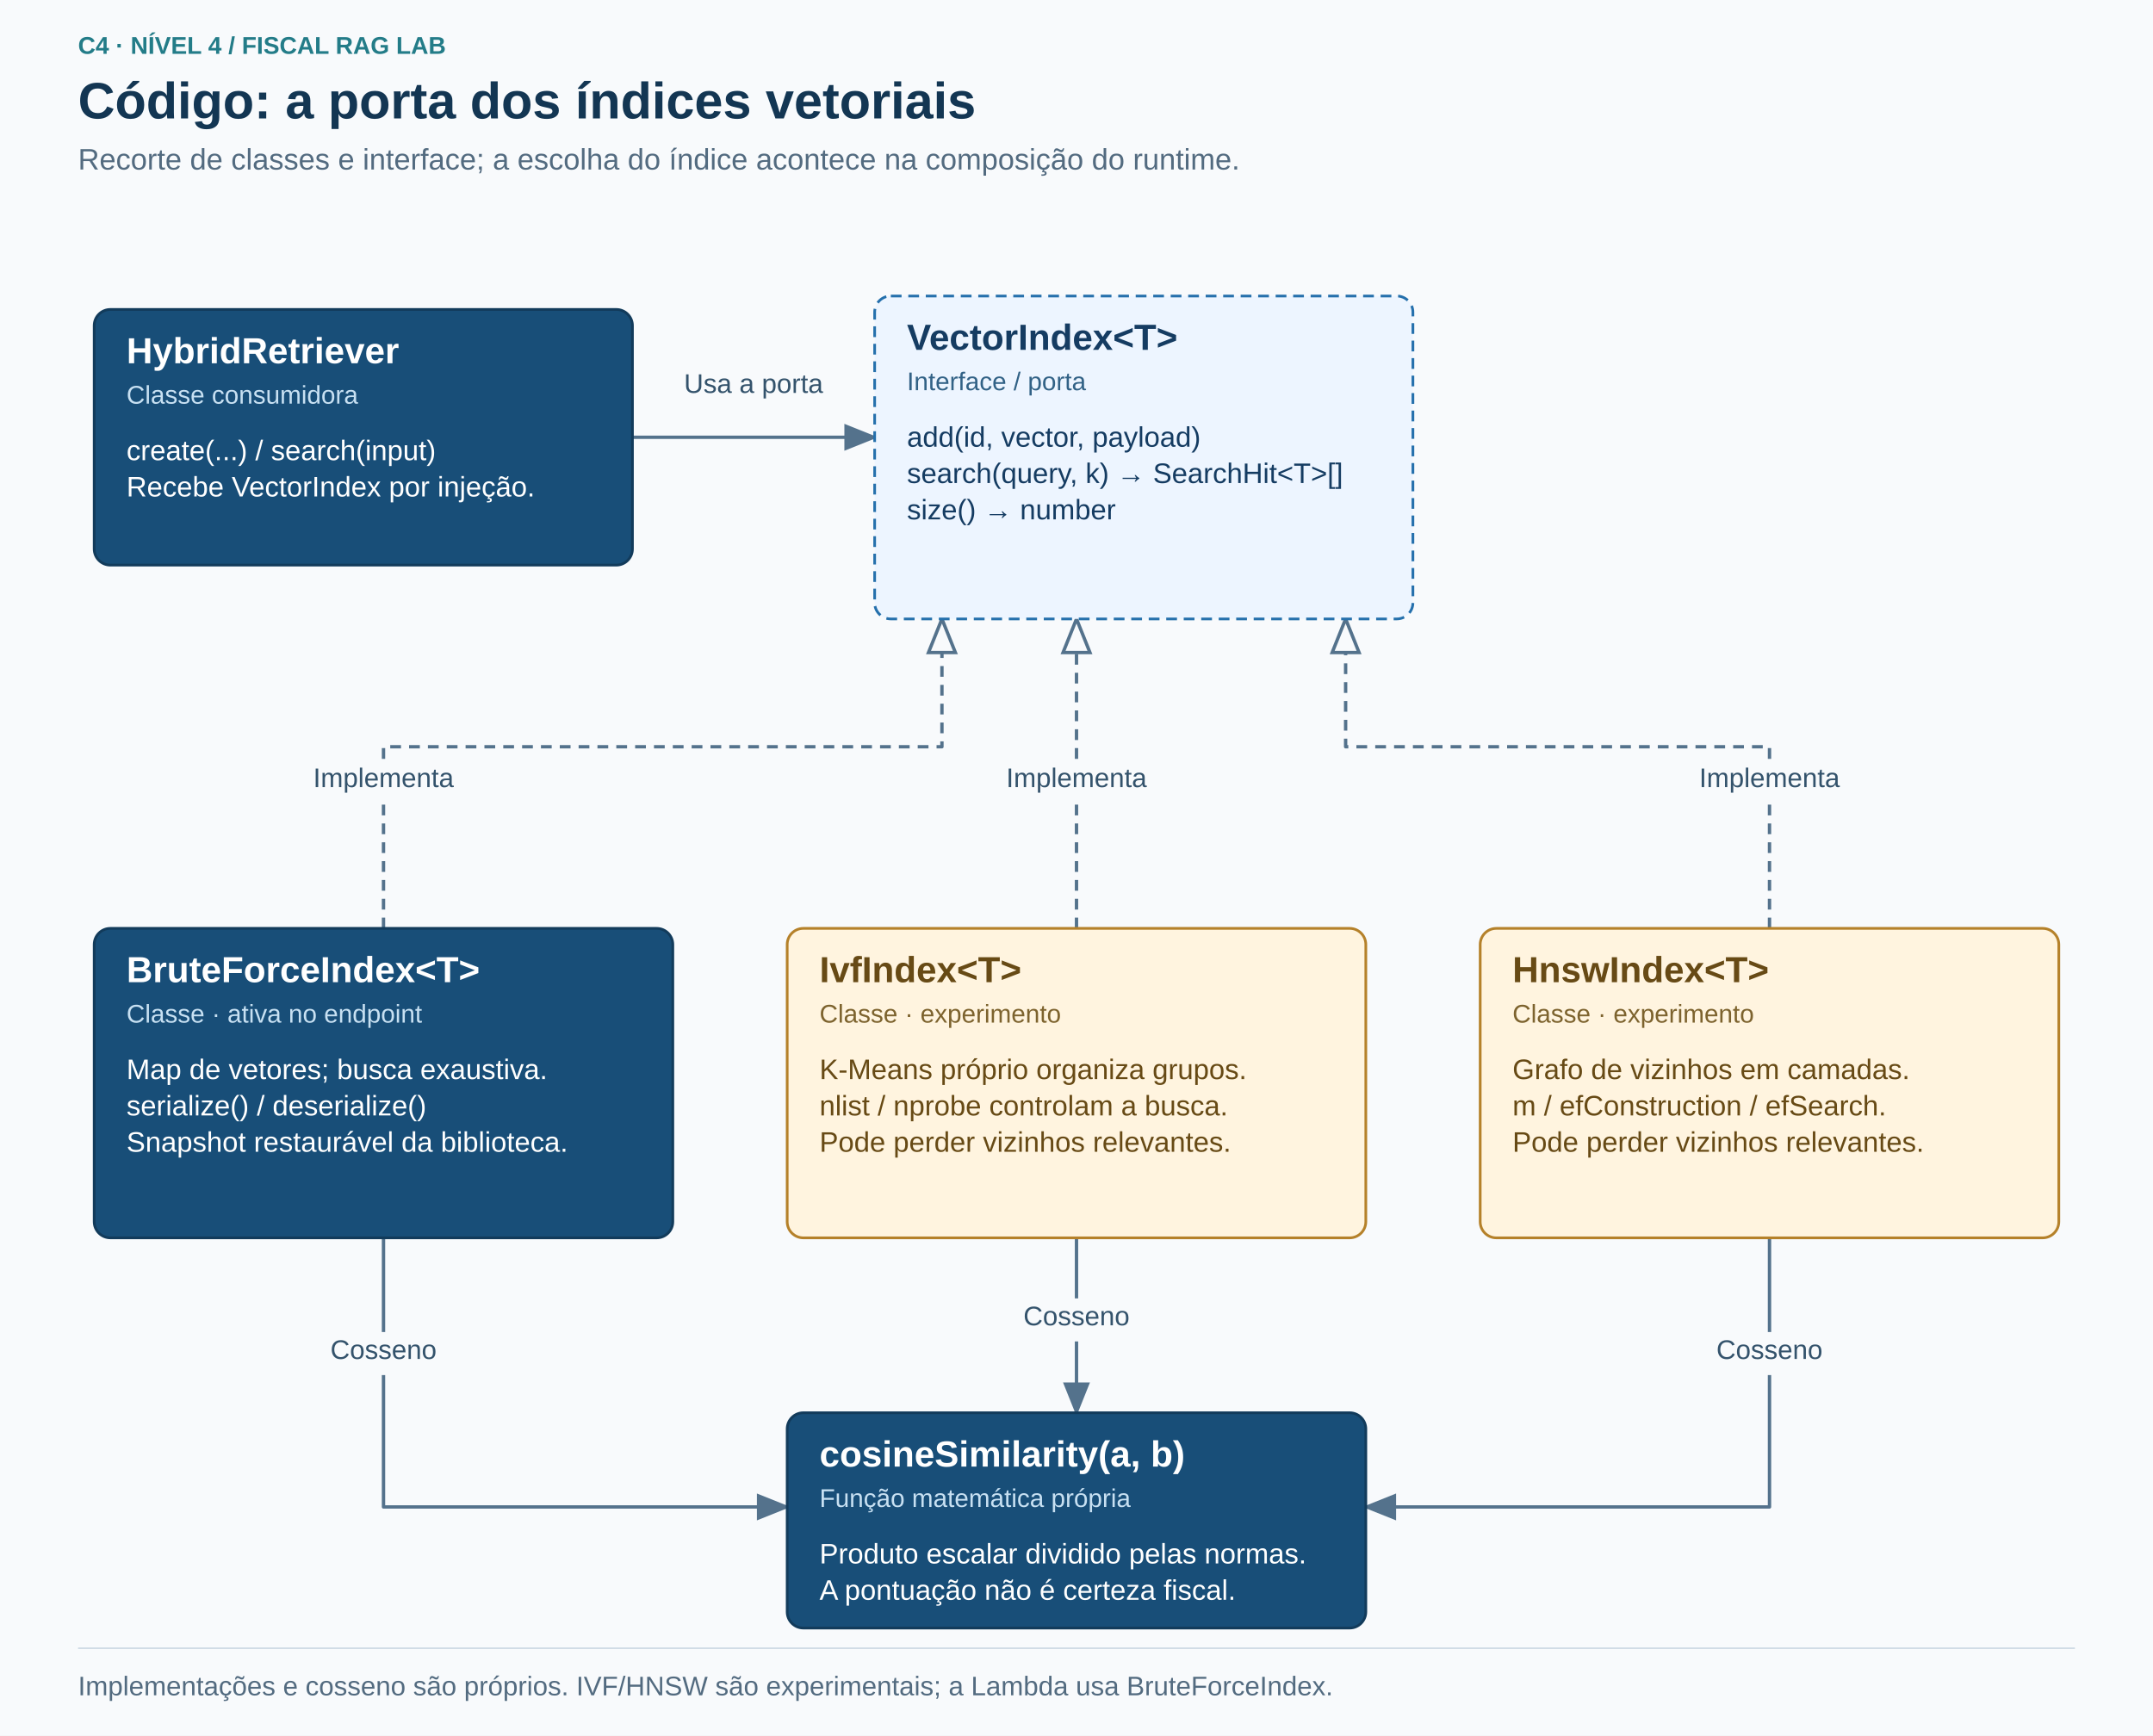
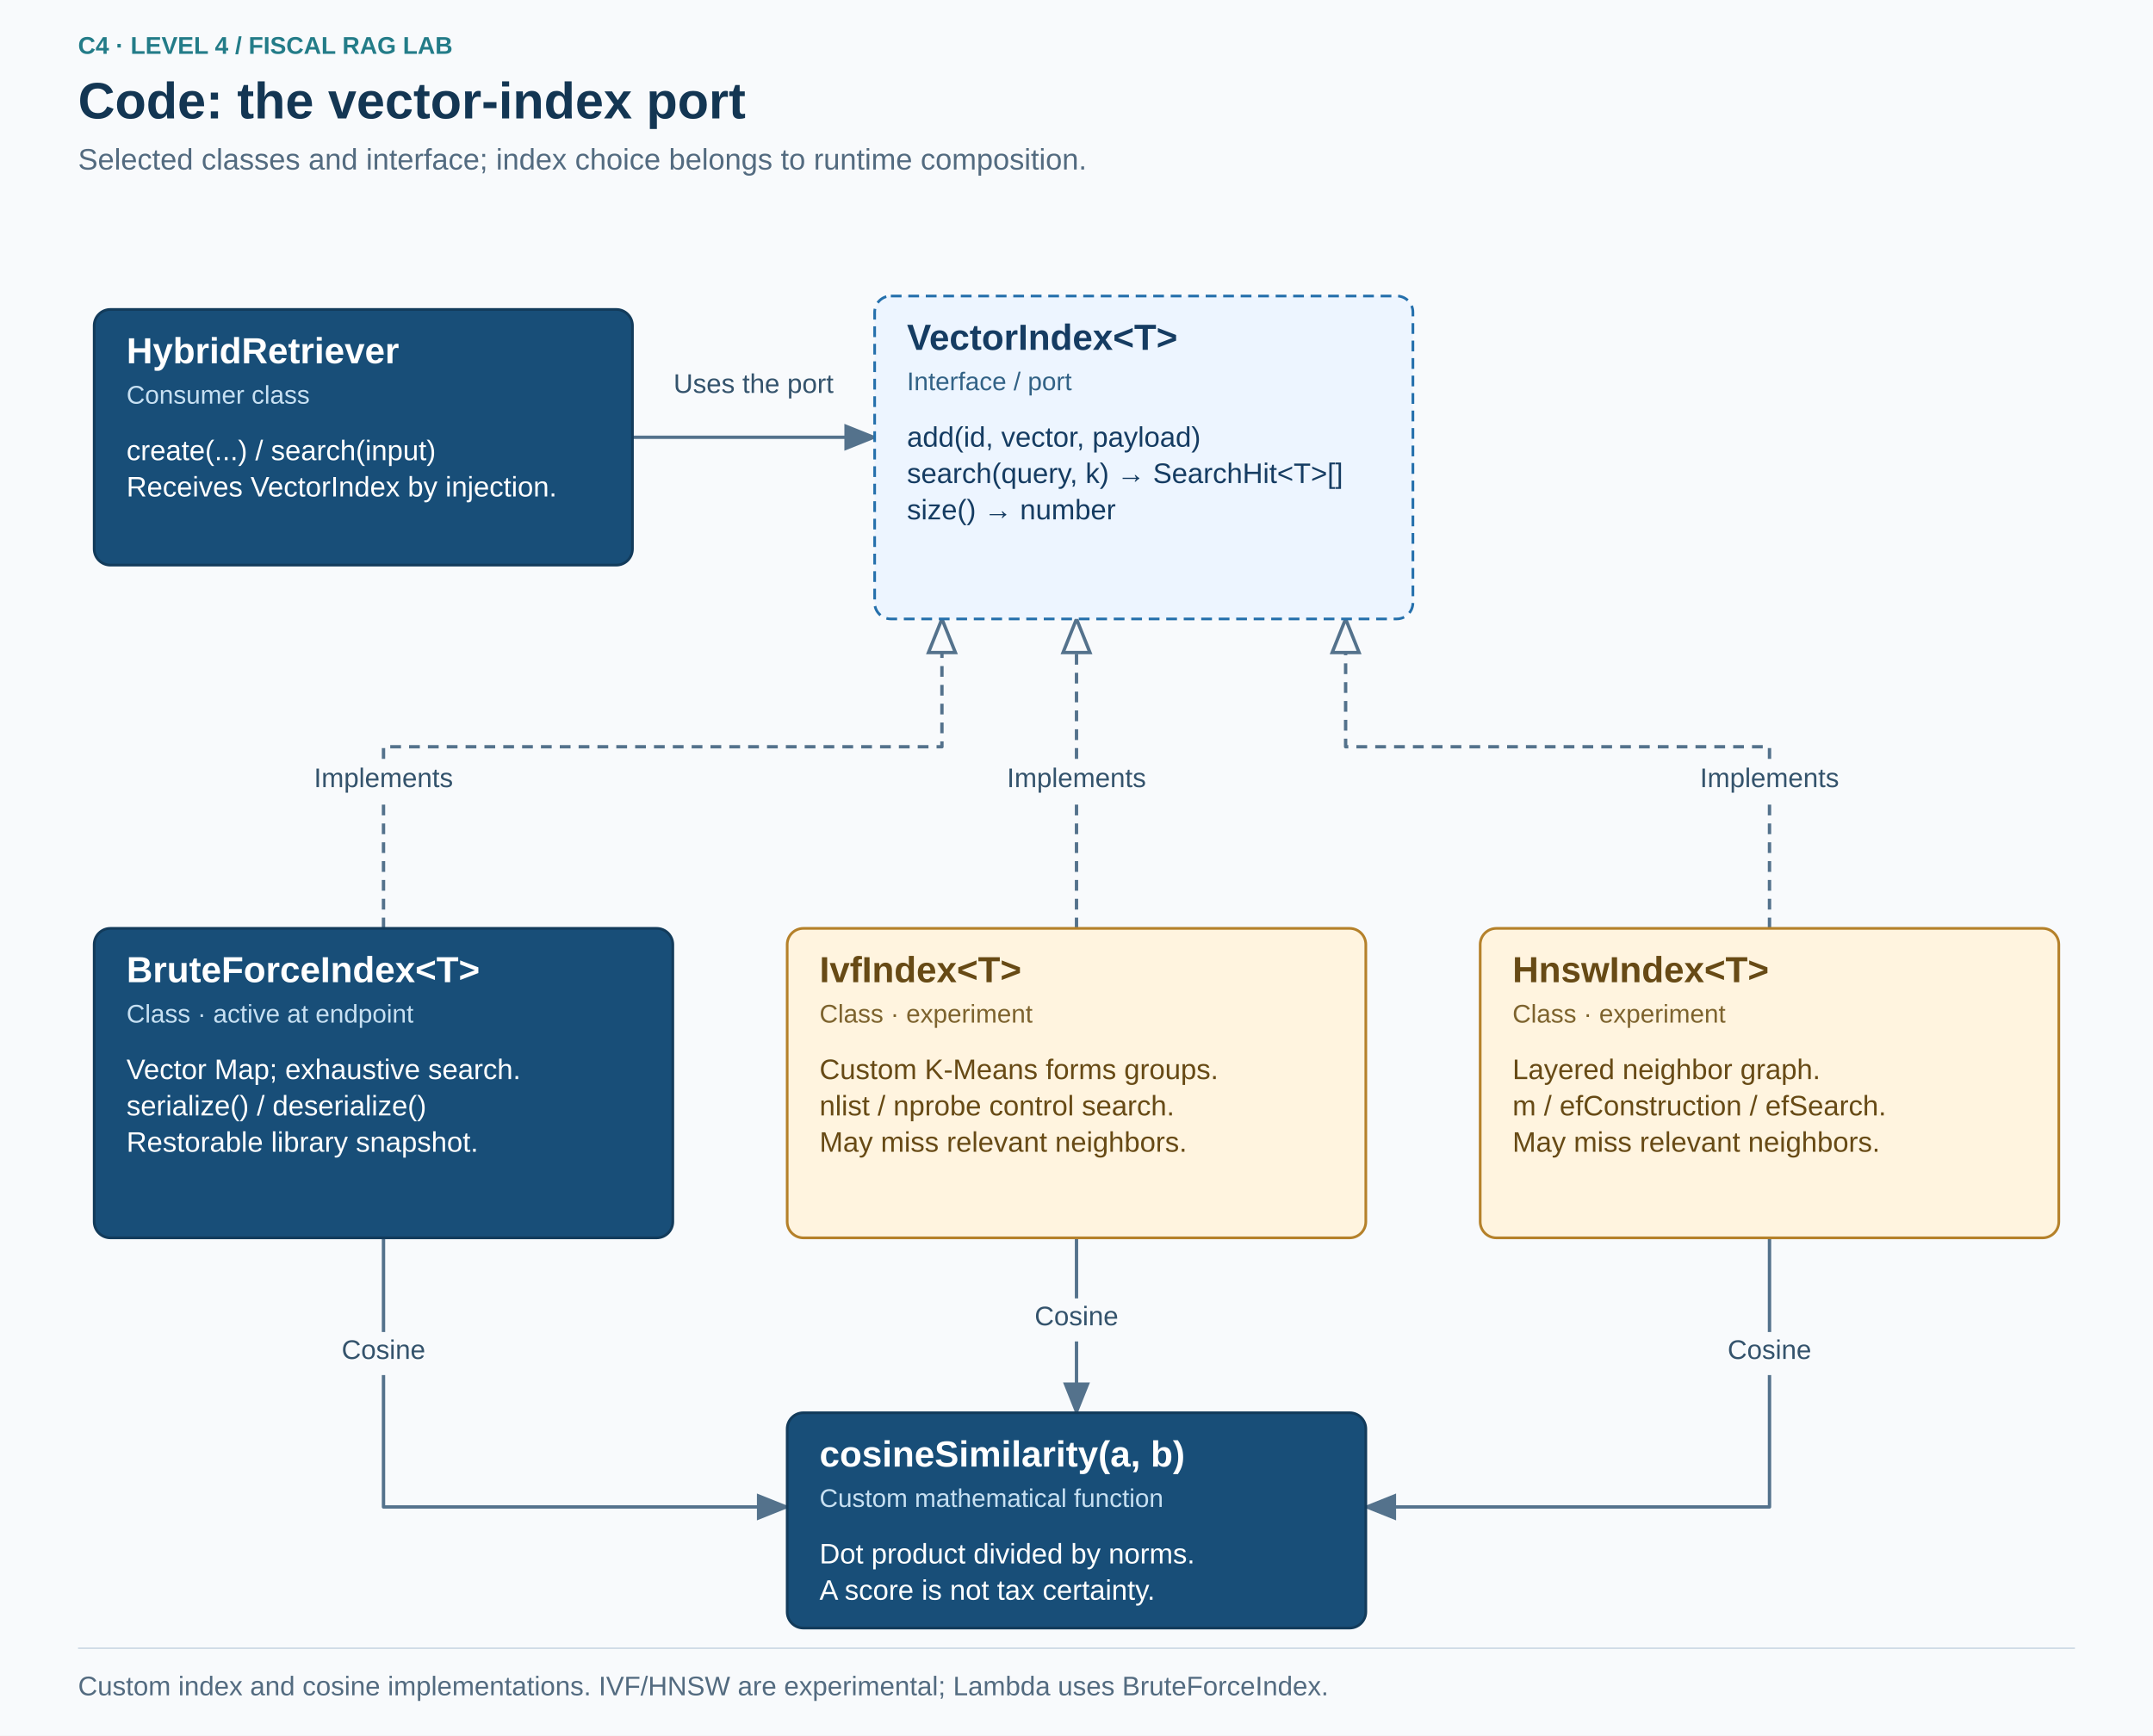
<svg xmlns="http://www.w3.org/2000/svg" width="1600" height="1290" viewBox="0 0 1600 1290">
  <defs>
    <marker id="arrow" markerWidth="10" markerHeight="8" refX="9" refY="4" orient="auto">
      <path d="M0,0 L10,4 L0,8 Z" fill="#54728c" />
    </marker>
    <marker id="implements" markerWidth="12" markerHeight="10" refX="11" refY="5" orient="auto">
      <path d="M1,1 L11,5 L1,9 Z" fill="#f8fafc" stroke="#54728c" />
    </marker>
  </defs>
  <rect width="1600" height="1290" fill="#f8fafc" />
  <g font-family="Segoe UI, Arial, sans-serif">
-     <text x="58" y="40" font-size="18" fill="#237c88" font-weight="700" text-anchor="start">C4 · NÍVEL 4  /  FISCAL RAG LAB</text>
-     <text x="58" y="88" font-size="38" fill="#133653" font-weight="650" text-anchor="start">Código: a porta dos índices vetoriais</text>
-     <text x="58" y="126" font-size="22" fill="#536b80" font-weight="400" text-anchor="start">Recorte de classes e interface; a escolha do índice acontece na composição do runtime.</text>
+     <text x="58" y="40" font-size="18" fill="#237c88" font-weight="700" text-anchor="start">C4 · LEVEL 4  /  FISCAL RAG LAB</text>
+     <text x="58" y="88" font-size="38" fill="#133653" font-weight="650" text-anchor="start">Code: the vector-index port</text>
+     <text x="58" y="126" font-size="22" fill="#536b80" font-weight="400" text-anchor="start">Selected classes and interface; index choice belongs to runtime composition.</text>
    <polyline points="470,325 650,325" fill="none" stroke="#54728c" stroke-width="2.5" stroke-linejoin="round" marker-end="url(#arrow)" />
    <polyline points="285,690 285,555 700,555 700,460" fill="none" stroke="#54728c" stroke-width="2.5" stroke-linejoin="round" stroke-dasharray="8 6" marker-end="url(#implements)" />
    <polyline points="800,690 800,460" fill="none" stroke="#54728c" stroke-width="2.5" stroke-linejoin="round" stroke-dasharray="8 6" marker-end="url(#implements)" />
    <polyline points="1315,690 1315,555 1000,555 1000,460" fill="none" stroke="#54728c" stroke-width="2.5" stroke-linejoin="round" stroke-dasharray="8 6" marker-end="url(#implements)" />
    <polyline points="285,920 285,1120 585,1120" fill="none" stroke="#54728c" stroke-width="2.5" stroke-linejoin="round" marker-end="url(#arrow)" />
    <polyline points="800,920 800,1050" fill="none" stroke="#54728c" stroke-width="2.5" stroke-linejoin="round" marker-end="url(#arrow)" />
    <polyline points="1315,920 1315,1120 1015,1120" fill="none" stroke="#54728c" stroke-width="2.5" stroke-linejoin="round" marker-end="url(#arrow)" />
    <g>
      <rect x="70" y="230" width="400" height="190" rx="12" fill="#184e78" stroke="#123b5b" stroke-width="2" />
      <text x="94" y="270" font-size="27" fill="#ffffff" font-weight="600" text-anchor="start">HybridRetriever</text>
-       <text x="94" y="300" font-size="19" fill="#c7e0f2" font-weight="400" text-anchor="start">Classe consumidora</text>
+       <text x="94" y="300" font-size="19" fill="#c7e0f2" font-weight="400" text-anchor="start">Consumer class</text>
      <text x="94" y="342" font-size="21" fill="#ffffff" font-weight="400" text-anchor="start">create(...) / search(input)</text>
-       <text x="94" y="369" font-size="21" fill="#ffffff" font-weight="400" text-anchor="start">Recebe VectorIndex por injeção.</text>
+       <text x="94" y="369" font-size="21" fill="#ffffff" font-weight="400" text-anchor="start">Receives VectorIndex by injection.</text>
    </g>
    <g>
      <rect x="650" y="220" width="400" height="240" rx="12" fill="#edf5ff" stroke="#2570ac" stroke-width="2" stroke-dasharray="8 5" />
      <text x="674" y="260" font-size="27" fill="#153c62" font-weight="600" text-anchor="start">VectorIndex&lt;T&gt;</text>
-       <text x="674" y="290" font-size="19" fill="#326286" font-weight="400" text-anchor="start">Interface / porta</text>
+       <text x="674" y="290" font-size="19" fill="#326286" font-weight="400" text-anchor="start">Interface / port</text>
      <text x="674" y="332" font-size="21" fill="#153c62" font-weight="400" text-anchor="start">add(id, vector, payload)</text>
      <text x="674" y="359" font-size="21" fill="#153c62" font-weight="400" text-anchor="start">search(query, k) → SearchHit&lt;T&gt;[]</text>
      <text x="674" y="386" font-size="21" fill="#153c62" font-weight="400" text-anchor="start">size() → number</text>
    </g>
    <g>
      <rect x="70" y="690" width="430" height="230" rx="12" fill="#184e78" stroke="#123b5b" stroke-width="2" />
      <text x="94" y="730" font-size="27" fill="#ffffff" font-weight="600" text-anchor="start">BruteForceIndex&lt;T&gt;</text>
-       <text x="94" y="760" font-size="19" fill="#c7e0f2" font-weight="400" text-anchor="start">Classe · ativa no endpoint</text>
-       <text x="94" y="802" font-size="21" fill="#ffffff" font-weight="400" text-anchor="start">Map de vetores; busca exaustiva.</text>
+       <text x="94" y="760" font-size="19" fill="#c7e0f2" font-weight="400" text-anchor="start">Class · active at endpoint</text>
+       <text x="94" y="802" font-size="21" fill="#ffffff" font-weight="400" text-anchor="start">Vector Map; exhaustive search.</text>
      <text x="94" y="829" font-size="21" fill="#ffffff" font-weight="400" text-anchor="start">serialize() / deserialize()</text>
-       <text x="94" y="856" font-size="21" fill="#ffffff" font-weight="400" text-anchor="start">Snapshot restaurável da biblioteca.</text>
+       <text x="94" y="856" font-size="21" fill="#ffffff" font-weight="400" text-anchor="start">Restorable library snapshot.</text>
    </g>
    <g>
      <rect x="585" y="690" width="430" height="230" rx="12" fill="#fff4df" stroke="#b5812a" stroke-width="2" />
      <text x="609" y="730" font-size="27" fill="#674a15" font-weight="600" text-anchor="start">IvfIndex&lt;T&gt;</text>
-       <text x="609" y="760" font-size="19" fill="#7d632e" font-weight="400" text-anchor="start">Classe · experimento</text>
-       <text x="609" y="802" font-size="21" fill="#674a15" font-weight="400" text-anchor="start">K-Means próprio organiza grupos.</text>
-       <text x="609" y="829" font-size="21" fill="#674a15" font-weight="400" text-anchor="start">nlist / nprobe controlam a busca.</text>
-       <text x="609" y="856" font-size="21" fill="#674a15" font-weight="400" text-anchor="start">Pode perder vizinhos relevantes.</text>
+       <text x="609" y="760" font-size="19" fill="#7d632e" font-weight="400" text-anchor="start">Class · experiment</text>
+       <text x="609" y="802" font-size="21" fill="#674a15" font-weight="400" text-anchor="start">Custom K-Means forms groups.</text>
+       <text x="609" y="829" font-size="21" fill="#674a15" font-weight="400" text-anchor="start">nlist / nprobe control search.</text>
+       <text x="609" y="856" font-size="21" fill="#674a15" font-weight="400" text-anchor="start">May miss relevant neighbors.</text>
    </g>
    <g>
      <rect x="1100" y="690" width="430" height="230" rx="12" fill="#fff4df" stroke="#b5812a" stroke-width="2" />
      <text x="1124" y="730" font-size="27" fill="#674a15" font-weight="600" text-anchor="start">HnswIndex&lt;T&gt;</text>
-       <text x="1124" y="760" font-size="19" fill="#7d632e" font-weight="400" text-anchor="start">Classe · experimento</text>
-       <text x="1124" y="802" font-size="21" fill="#674a15" font-weight="400" text-anchor="start">Grafo de vizinhos em camadas.</text>
+       <text x="1124" y="760" font-size="19" fill="#7d632e" font-weight="400" text-anchor="start">Class · experiment</text>
+       <text x="1124" y="802" font-size="21" fill="#674a15" font-weight="400" text-anchor="start">Layered neighbor graph.</text>
      <text x="1124" y="829" font-size="21" fill="#674a15" font-weight="400" text-anchor="start">m / efConstruction / efSearch.</text>
-       <text x="1124" y="856" font-size="21" fill="#674a15" font-weight="400" text-anchor="start">Pode perder vizinhos relevantes.</text>
+       <text x="1124" y="856" font-size="21" fill="#674a15" font-weight="400" text-anchor="start">May miss relevant neighbors.</text>
    </g>
    <g>
      <rect x="585" y="1050" width="430" height="160" rx="12" fill="#184e78" stroke="#123b5b" stroke-width="2" />
      <text x="609" y="1090" font-size="27" fill="#ffffff" font-weight="600" text-anchor="start">cosineSimilarity(a, b)</text>
-       <text x="609" y="1120" font-size="19" fill="#c7e0f2" font-weight="400" text-anchor="start">Função matemática própria</text>
-       <text x="609" y="1162" font-size="21" fill="#ffffff" font-weight="400" text-anchor="start">Produto escalar dividido pelas normas.</text>
-       <text x="609" y="1189" font-size="21" fill="#ffffff" font-weight="400" text-anchor="start">A pontuação não é certeza fiscal.</text>
+       <text x="609" y="1120" font-size="19" fill="#c7e0f2" font-weight="400" text-anchor="start">Custom mathematical function</text>
+       <text x="609" y="1162" font-size="21" fill="#ffffff" font-weight="400" text-anchor="start">Dot product divided by norms.</text>
+       <text x="609" y="1189" font-size="21" fill="#ffffff" font-weight="400" text-anchor="start">A score is not tax certainty.</text>
    </g>
-     <rect x="501" y="272" width="118" height="32" rx="6" fill="#f8fafc" />
-     <text x="560" y="292" font-size="20" fill="#34536c" font-weight="500" text-anchor="middle">Usa a porta</text>
-     <rect x="224" y="565" width="122" height="32" rx="6" fill="#f8fafc" />
-     <text x="285" y="585" font-size="20" fill="#34536c" font-weight="500" text-anchor="middle">Implementa</text>
-     <rect x="739" y="565" width="122" height="32" rx="6" fill="#f8fafc" />
-     <text x="800" y="585" font-size="20" fill="#34536c" font-weight="500" text-anchor="middle">Implementa</text>
-     <rect x="1254" y="565" width="122" height="32" rx="6" fill="#f8fafc" />
-     <text x="1315" y="585" font-size="20" fill="#34536c" font-weight="500" text-anchor="middle">Implementa</text>
-     <rect x="239" y="990" width="92" height="32" rx="6" fill="#f8fafc" />
-     <text x="285" y="1010" font-size="20" fill="#34536c" font-weight="500" text-anchor="middle">Cosseno</text>
-     <rect x="754" y="965" width="92" height="32" rx="6" fill="#f8fafc" />
-     <text x="800" y="985" font-size="20" fill="#34536c" font-weight="500" text-anchor="middle">Cosseno</text>
-     <rect x="1269" y="990" width="92" height="32" rx="6" fill="#f8fafc" />
-     <text x="1315" y="1010" font-size="20" fill="#34536c" font-weight="500" text-anchor="middle">Cosseno</text>
+     <rect x="492.5" y="272" width="135" height="32" rx="6" fill="#f8fafc" />
+     <text x="560" y="292" font-size="20" fill="#34536c" font-weight="500" text-anchor="middle">Uses the port</text>
+     <rect x="224.5" y="565" width="121" height="32" rx="6" fill="#f8fafc" />
+     <text x="285" y="585" font-size="20" fill="#34536c" font-weight="500" text-anchor="middle">Implements</text>
+     <rect x="739.5" y="565" width="121" height="32" rx="6" fill="#f8fafc" />
+     <text x="800" y="585" font-size="20" fill="#34536c" font-weight="500" text-anchor="middle">Implements</text>
+     <rect x="1254.5" y="565" width="121" height="32" rx="6" fill="#f8fafc" />
+     <text x="1315" y="585" font-size="20" fill="#34536c" font-weight="500" text-anchor="middle">Implements</text>
+     <rect x="246" y="990" width="78" height="32" rx="6" fill="#f8fafc" />
+     <text x="285" y="1010" font-size="20" fill="#34536c" font-weight="500" text-anchor="middle">Cosine</text>
+     <rect x="761" y="965" width="78" height="32" rx="6" fill="#f8fafc" />
+     <text x="800" y="985" font-size="20" fill="#34536c" font-weight="500" text-anchor="middle">Cosine</text>
+     <rect x="1276" y="990" width="78" height="32" rx="6" fill="#f8fafc" />
+     <text x="1315" y="1010" font-size="20" fill="#34536c" font-weight="500" text-anchor="middle">Cosine</text>
    <line x1="58" y1="1225" x2="1542" y2="1225" stroke="#c9d6e2" />
-     <text x="58" y="1260" font-size="20" fill="#536b80" font-weight="400" text-anchor="start">Implementações e cosseno são próprios. IVF/HNSW são experimentais; a Lambda usa BruteForceIndex.</text>
+     <text x="58" y="1260" font-size="20" fill="#536b80" font-weight="400" text-anchor="start">Custom index and cosine implementations. IVF/HNSW are experimental; Lambda uses BruteForceIndex.</text>
  </g>
</svg>
